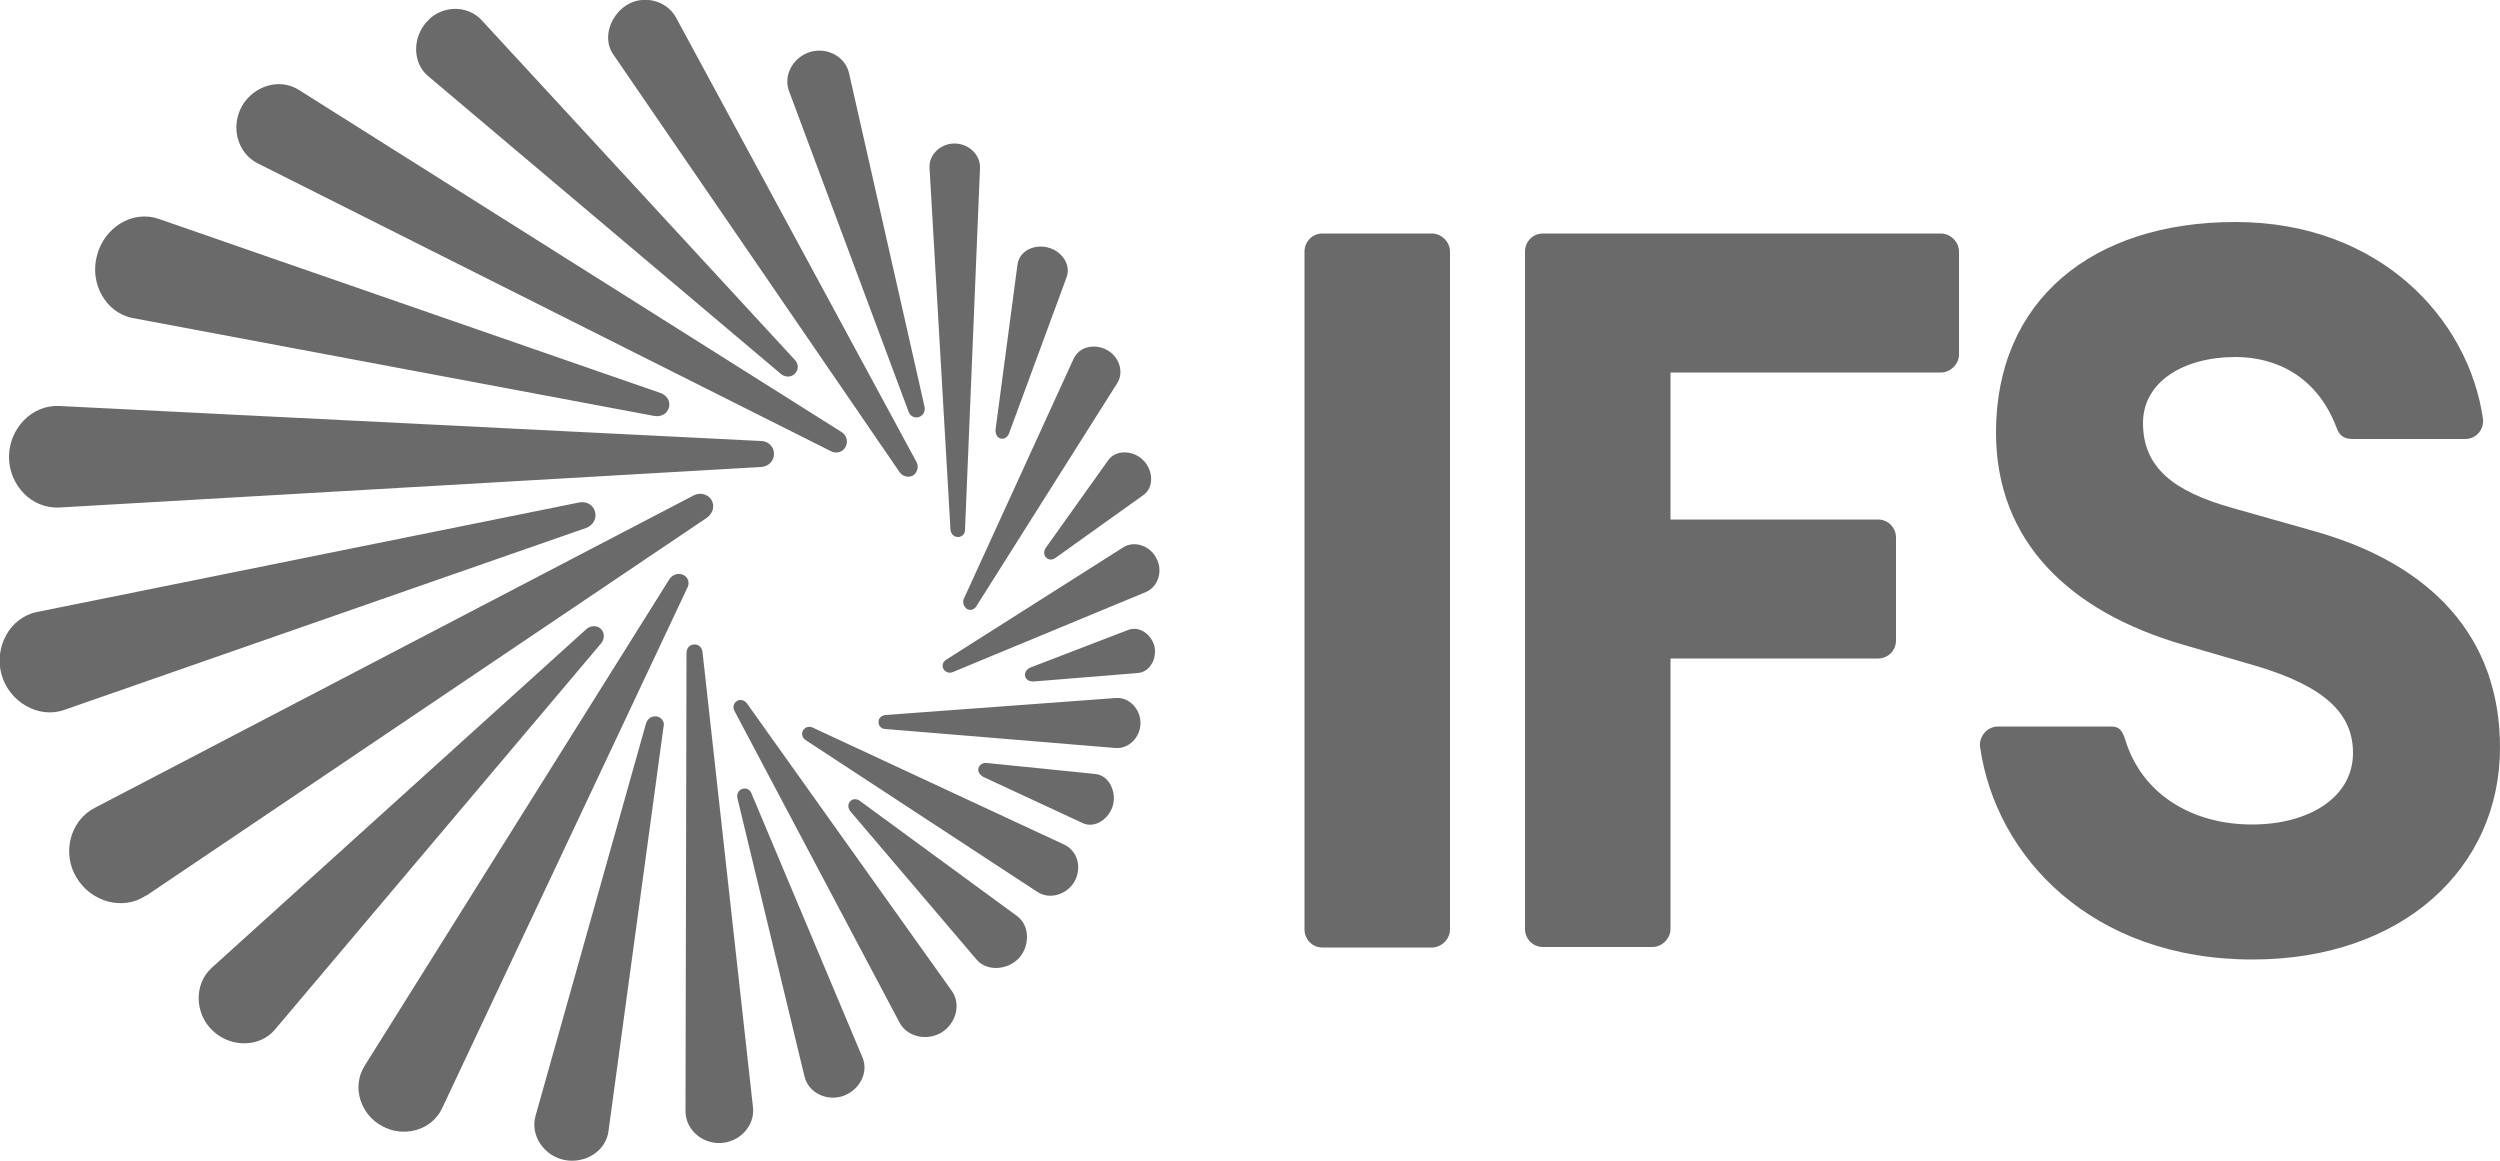
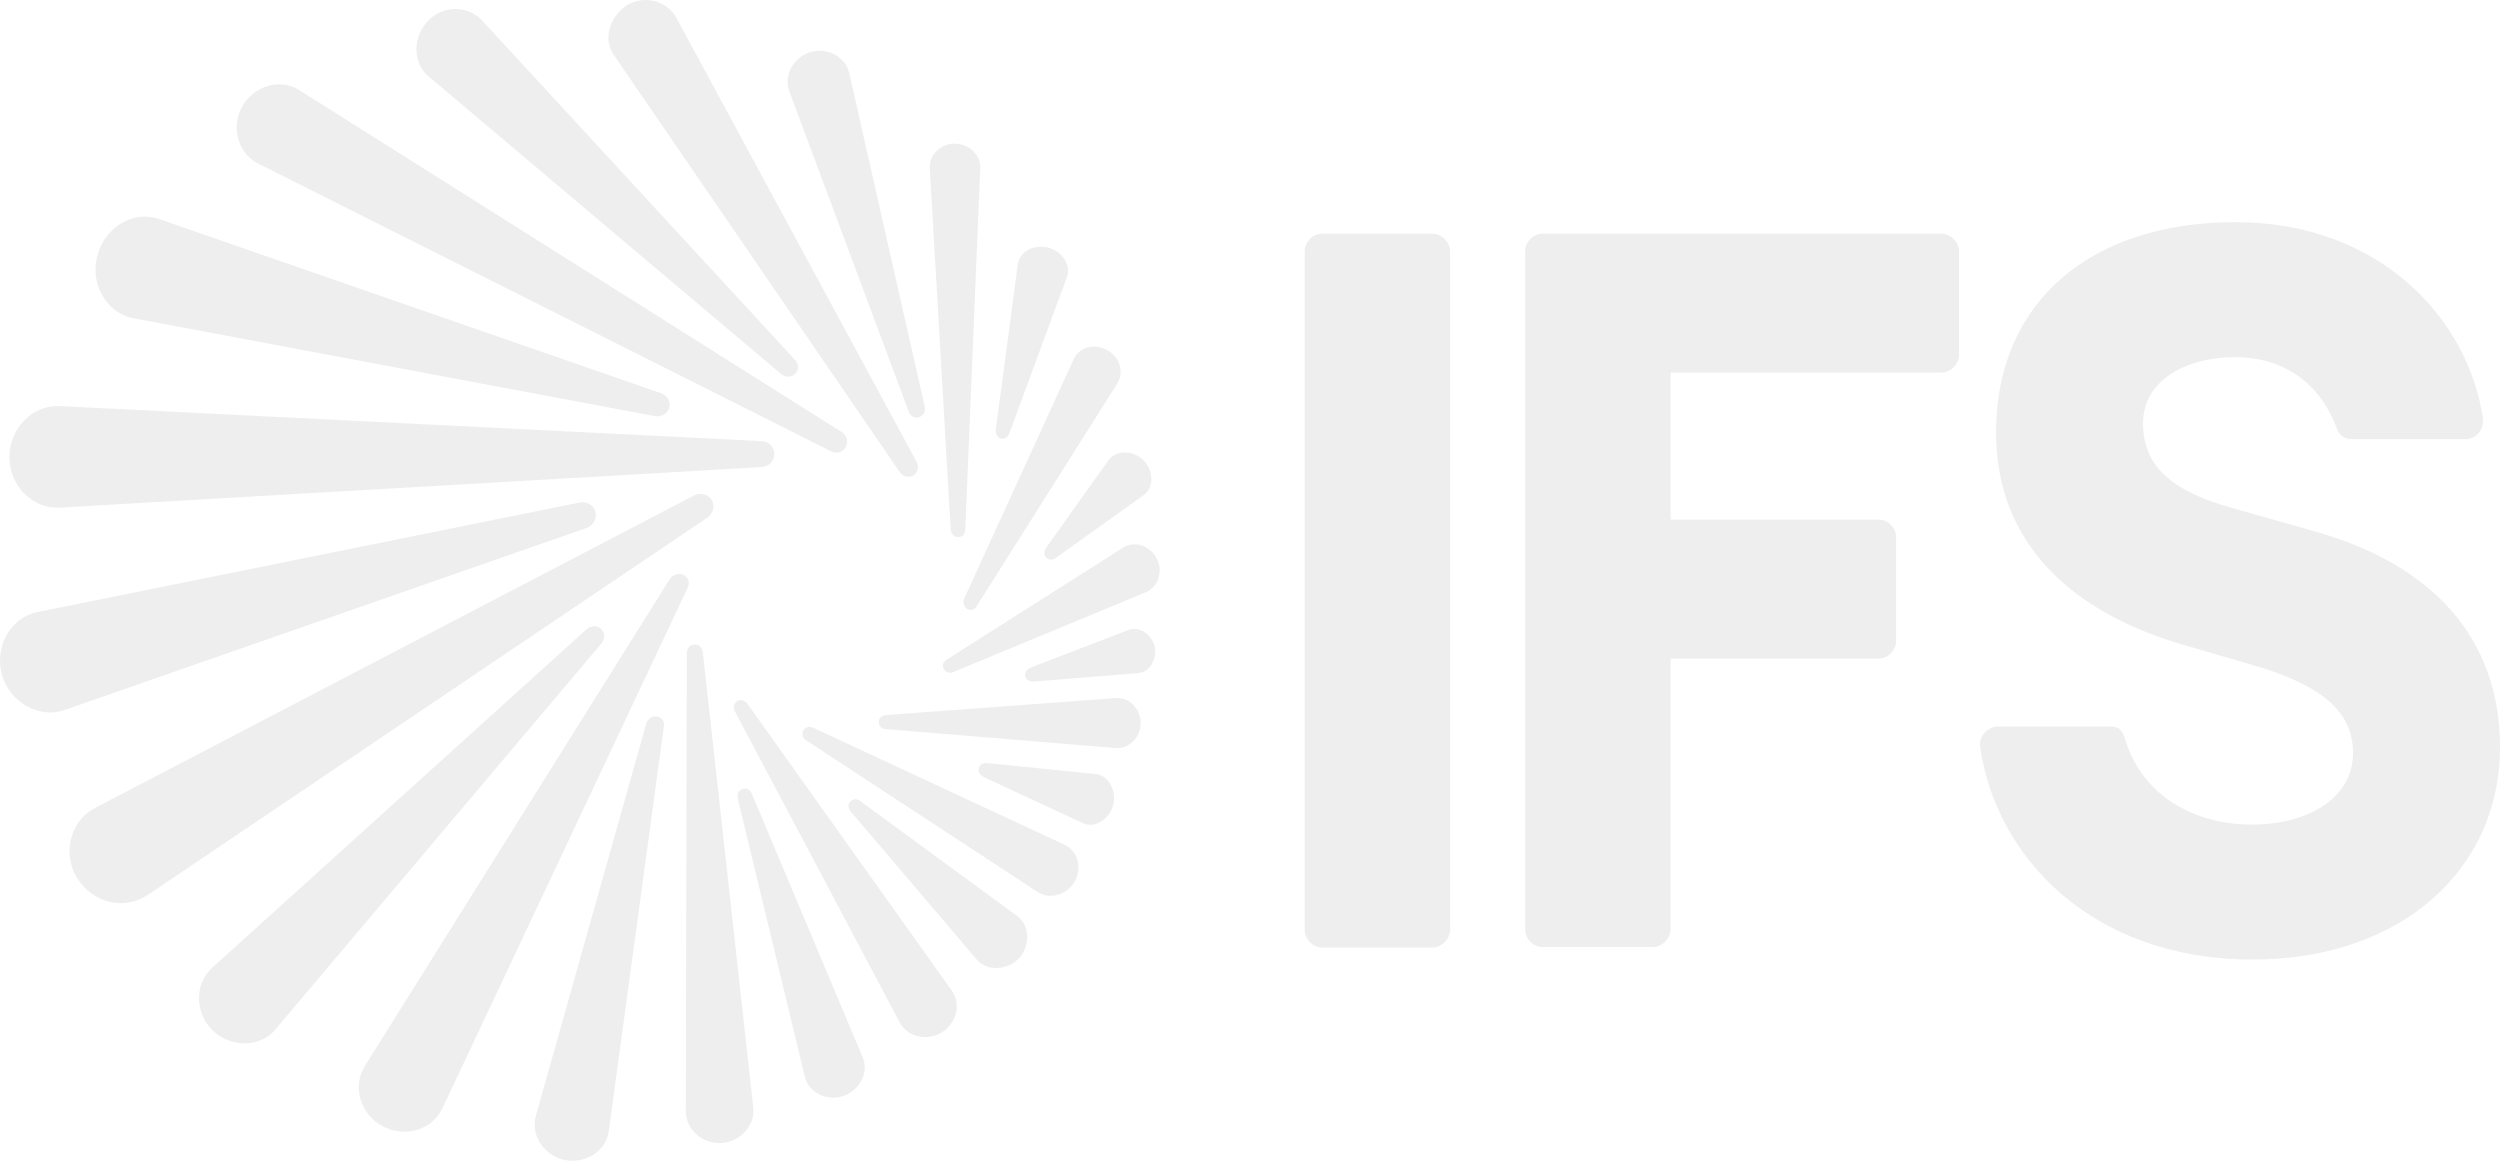
- <svg xmlns="http://www.w3.org/2000/svg" xmlns:xlink="http://www.w3.org/1999/xlink" version="1.1" id="Layer_1" x="0px" y="0px" viewBox="0 0 500 232.1" style="enable-background:new 0 0 500 232.1;" xml:space="preserve">
-   <defs id="defs6">
+ <svg xmlns="http://www.w3.org/2000/svg" xmlns:xlink="http://www.w3.org/1999/xlink" width="814.031" height="377.953" viewBox="0 0 215.379 100" version="1.1" id="svg1" xml:space="preserve">
+   <defs id="defs1">
    <defs id="defs2">
      <path id="SVGID_1_" d="m 48.4,21.2 c 2.3,-4 7.5,-5.7 11.4,-3.2 l 108.5,68.4 c 1,0.6 1.4,1.9 0.8,3 -0.6,1.1 -1.9,1.4 -3,0.8 L 51.6,32.7 C 47.4,30.6 46.1,25.3 48.4,21.2 Z m 70.6,81.1 c -0.4,-1.4 -1.8,-2.1 -3.2,-1.8 L 7.4,122.4 c -5.5,1.1 -8.6,7.1 -7.1,12.5 1.5,5.4 7.3,8.9 12.5,7.1 l 104.4,-36.4 c 1.4,-0.5 2.2,-1.9 1.8,-3.3 z M 11.9,101.5 152.2,93.4 c 1.5,-0.1 2.6,-1.2 2.6,-2.6 0,-1.5 -1.2,-2.6 -2.6,-2.6 L 11.9,81.2 C 6.3,80.9 1.8,85.8 1.8,91.4 c 0,5.5 4.4,10.4 10.1,10.1 z m 168,-7.1 c 0.6,0.9 1.8,1.2 2.7,0.7 0.9,-0.6 1.2,-1.8 0.7,-2.7 L 135.2,3.5 c -1.9,-3.5 -6.7,-4.6 -10,-2.4 -3.3,2.2 -4.8,6.8 -2.4,10 z M 26.5,63.6 130.9,83.2 c 1.3,0.2 2.5,-0.4 2.9,-1.7 0.3,-1.3 -0.4,-2.4 -1.7,-2.9 L 31.8,43.8 c -5.4,-1.9 -11,1.8 -12.4,7.3 -1.5,5.4 1.6,11.4 7.1,12.5 z m 59.1,-48.4 70.6,59.6 c 0.8,0.7 2.1,0.7 2.8,-0.1 0.8,-0.8 0.7,-2 -0.1,-2.8 L 96.3,4 c -2.9,-3.1 -8,-2.9 -10.8,0.2 -3,3.1 -3.1,8.3 0.1,11 z m 96.1,67.1 c 0.3,0.9 1.2,1.4 2.1,1.1 0.9,-0.3 1.3,-1.2 1.1,-2.1 L 169.8,14.6 c -0.8,-3.4 -4.5,-5.2 -7.8,-4.2 -3.3,1 -5.4,4.6 -4.2,7.8 z m 39.9,9.8 -12.4,17.4 c -0.5,0.7 -0.5,1.4 0,2 0.6,0.6 1.4,0.5 2,0 L 228.7,99 c 2.2,-1.6 1.9,-5.1 -0.1,-7 -1.9,-1.9 -5.4,-2.2 -7,0.1 z m 3,17.4 -35.3,22.4 c -0.7,0.4 -1,1.2 -0.6,1.9 0.4,0.7 1.2,0.9 1.9,0.6 l 38.6,-16 c 2.5,-1.1 3.4,-4.3 2.1,-6.7 -1.2,-2.5 -4.4,-3.7 -6.7,-2.2 z M 200.1,87.7 c 0.8,0.2 1.4,-0.3 1.7,-1 l 11.5,-31.2 c 1,-2.6 -1,-5.3 -3.7,-6 -2.7,-0.7 -5.7,0.6 -6.1,3.4 L 199.1,86 c 0,0.8 0.3,1.5 1,1.7 z m -8.5,19.7 c 0.8,0 1.4,-0.6 1.4,-1.4 l 3,-72.4 c 0.1,-2.7 -2.3,-4.9 -5.1,-4.9 -2.7,0 -5.1,2.1 -5,4.8 l 4.2,72.5 c 0.1,0.8 0.7,1.4 1.5,1.4 z m 1.8,14.4 c 0.7,0.4 1.5,0.1 1.9,-0.6 l 28.1,-44.5 c 1.5,-2.3 0.4,-5.4 -2,-6.7 -2.4,-1.3 -5.5,-0.8 -6.7,1.8 l -22,48.1 c -0.2,0.7 0.1,1.5 0.7,1.9 z m 25.7,33 -21.7,-2.2 c -0.8,-0.1 -1.5,0.3 -1.7,1 -0.2,0.8 0.3,1.4 1,1.8 l 19.8,9.2 c 2.5,1.2 5.4,-0.9 6.1,-3.6 0.7,-2.7 -0.8,-5.9 -3.5,-6.2 z m -6.3,14.1 -50.3,-23.4 c -0.7,-0.3 -1.5,-0.1 -1.9,0.6 -0.4,0.7 -0.1,1.5 0.5,1.9 l 46.4,30.4 c 2.5,1.6 5.9,0.5 7.4,-2.1 1.5,-2.7 0.7,-6.1 -2.1,-7.4 z m -63.4,-28.2 c -0.5,-0.7 -1.4,-0.9 -2,-0.5 -0.7,0.4 -0.9,1.3 -0.5,2 l 33,62.3 c 1.6,3 5.6,3.7 8.4,2 2.9,-1.8 4,-5.7 2,-8.4 z M 142.3,100 c -0.7,-1.2 -2.3,-1.6 -3.6,-0.9 L 18.9,161.6 c -5,2.6 -6.5,9.2 -3.6,13.9 2.9,4.9 9.3,6.7 13.9,3.6 h 0.1 l 112,-75.5 c 1.3,-0.9 1.7,-2.4 1,-3.6 z m 83.3,26 -19.5,7.5 c -0.7,0.3 -1.2,0.9 -1.1,1.7 0.2,0.8 0.9,1.1 1.7,1.1 l 20.9,-1.7 c 2.4,-0.2 3.8,-2.9 3.3,-5.3 -0.6,-2.4 -3,-4.2 -5.3,-3.3 z m -2.4,13.6 -46.1,3.4 c -0.8,0.1 -1.4,0.6 -1.4,1.4 0,0.8 0.6,1.4 1.4,1.4 l 46,3.8 c 2.7,0.2 5,-2.2 5,-5 0,-2.7 -2.2,-5.2 -4.9,-5 z m -19.8,43.6 -31.4,-23 c -0.6,-0.5 -1.5,-0.5 -2,0.1 -0.5,0.6 -0.4,1.4 0.1,2 l 25.2,29.6 c 2.1,2.5 6.3,2.1 8.5,-0.3 2.1,-2.3 2.3,-6.4 -0.4,-8.4 z m -83.2,-57.4 c -0.8,-0.8 -2.1,-0.7 -2.9,0 l -75,67.8 c -3.6,3.3 -3.3,9.2 0.2,12.5 3.5,3.4 9.4,3.5 12.5,-0.2 l 65.2,-77.2 c 0.7,-0.8 0.8,-2.1 0,-2.9 z M 136.7,115 c -1,-0.5 -2.2,-0.1 -2.8,0.8 l -61,97.4 c -2.6,4.2 -0.8,9.7 3.5,12 4.3,2.4 9.9,0.9 12,-3.5 l 49,-104 c 0.6,-1 0.3,-2.2 -0.7,-2.7 z m 3.8,15.4 c -0.1,-0.9 -0.8,-1.6 -1.7,-1.5 -0.9,0 -1.5,0.8 -1.5,1.7 l -0.2,91.6 c 0,3.8 3.4,6.6 7.1,6.4 3.7,-0.2 6.8,-3.4 6.4,-7.1 z m 9.8,28.3 c -0.3,-0.8 -1.1,-1.2 -1.9,-0.9 -0.8,0.3 -1.1,1.1 -0.9,1.9 l 13.4,55.6 c 0.8,3.3 4.5,5 7.7,3.9 3.2,-1.1 5.2,-4.6 3.9,-7.7 z m -18.9,-15.4 c -1,-0.2 -1.9,0.4 -2.2,1.4 l -22.1,78.5 c -1.1,4 1.8,8 5.8,8.8 4,0.8 8.3,-1.7 8.8,-5.8 l 11,-80.8 c 0.3,-0.9 -0.3,-1.9 -1.3,-2.1 z" />
    </defs>
-     <clipPath id="SVGID_2_">
-       <use xlink:href="#SVGID_1_" style="overflow:visible" id="use3" />
-     </clipPath>
  </defs>
+   <g id="layer1" transform="translate(-292.3216,-416.3742)">
+     <g id="g11" transform="matrix(0.430692,0,0,0.430692,292.3548,416.3896)" style="fill:#eeeeee;fill-opacity:1">
+       <path class="st0" d="m 422.1,145.3 c 1.7,0 2.3,0.6 3,2.8 3.4,10.9 13.5,16.8 25.3,16.8 11.5,0 20.2,-5.5 20.2,-14.3 0,-7.8 -5.5,-13.2 -19,-17.3 l -15.1,-4.4 c -22.6,-6.6 -37.3,-20.6 -37.3,-42.4 0,-26.4 19.2,-42.1 47.9,-42.1 28.7,0 46.6,19.2 49.5,39.4 0.2,2.1 -1.3,4 -3.6,4 h -22.3 c -1.9,0 -2.8,-0.6 -3.4,-2.3 -4,-10.5 -12.4,-14.1 -20.2,-14.1 -10.3,0 -18.5,4.9 -18.5,13.2 0,8.9 6.1,13.7 17.9,17 l 16.6,4.7 c 23.2,6.6 36.9,21.1 36.9,43.2 0,24.2 -19.6,42.4 -49.5,42.4 -32.2,0 -51.4,-20.6 -54.5,-42.6 -0.2,-2.1 1.5,-4 3.6,-4 z M 308.6,46.7 h 79.6 c 1.9,0 3.6,1.7 3.6,3.6 v 20.6 c 0,1.9 -1.7,3.6 -3.6,3.6 h -54.1 v 29.4 h 41.5 c 2.1,0 3.6,1.7 3.6,3.6 v 20.6 c 0,1.9 -1.5,3.6 -3.6,3.6 h -41.5 v 54.1 c 0,1.9 -1.7,3.6 -3.6,3.6 h -21.9 c -2.1,0 -3.6,-1.7 -3.6,-3.6 V 50.3 c 0,-1.9 1.5,-3.6 3.6,-3.6 z m -44.1,0 h 21.9 c 1.9,0 3.6,1.7 3.6,3.6 v 135.6 c 0,1.9 -1.7,3.6 -3.6,3.6 h -21.9 c -2.1,0 -3.6,-1.7 -3.6,-3.6 V 50.3 c 0,-1.9 1.5,-3.6 3.6,-3.6 z" id="path1-4" style="fill:#eeeeee;fill-opacity:1" />
+       <use xlink:href="#SVGID_1_" style="overflow:visible;fill:#eeeeee;fill-opacity:1" id="use2" />
+     </g>
+   </g>
  <style type="text/css" id="style1">
	.st0{fill:#8427E2;}
</style>
-   <path class="st0" d="m 422.1,145.3 c 1.7,0 2.3,0.6 3,2.8 3.4,10.9 13.5,16.8 25.3,16.8 11.5,0 20.2,-5.5 20.2,-14.3 0,-7.8 -5.5,-13.2 -19,-17.3 l -15.1,-4.4 c -22.6,-6.6 -37.3,-20.6 -37.3,-42.4 0,-26.4 19.2,-42.1 47.9,-42.1 28.7,0 46.6,19.2 49.5,39.4 0.2,2.1 -1.3,4 -3.6,4 h -22.3 c -1.9,0 -2.8,-0.6 -3.4,-2.3 -4,-10.5 -12.4,-14.1 -20.2,-14.1 -10.3,0 -18.5,4.9 -18.5,13.2 0,8.9 6.1,13.7 17.9,17 l 16.6,4.7 c 23.2,6.6 36.9,21.1 36.9,43.2 0,24.2 -19.6,42.4 -49.5,42.4 -32.2,0 -51.4,-20.6 -54.5,-42.6 -0.2,-2.1 1.5,-4 3.6,-4 z M 308.6,46.7 h 79.6 c 1.9,0 3.6,1.7 3.6,3.6 v 20.6 c 0,1.9 -1.7,3.6 -3.6,3.6 h -54.1 v 29.4 h 41.5 c 2.1,0 3.6,1.7 3.6,3.6 v 20.6 c 0,1.9 -1.5,3.6 -3.6,3.6 h -41.5 v 54.1 c 0,1.9 -1.7,3.6 -3.6,3.6 h -21.9 c -2.1,0 -3.6,-1.7 -3.6,-3.6 V 50.3 c 0,-1.9 1.5,-3.6 3.6,-3.6 z m -44.1,0 h 21.9 c 1.9,0 3.6,1.7 3.6,3.6 v 135.6 c 0,1.9 -1.7,3.6 -3.6,3.6 h -21.9 c -2.1,0 -3.6,-1.7 -3.6,-3.6 V 50.3 c 0,-1.9 1.5,-3.6 3.6,-3.6 z" id="path1" style="fill:#6a6a6a;fill-opacity:1" />
-   <use xlink:href="#SVGID_1_" style="overflow:visible;fill:#6a6a6a;fill-opacity:1" id="use2" />
+   <style type="text/css" id="style1-5">
+ 	.st0{fill:#B12422;}
+ </style>
+   <style type="text/css" id="style1-2">
+ 	.st0{fill:#00AFB4;}
+ </style>
</svg>
